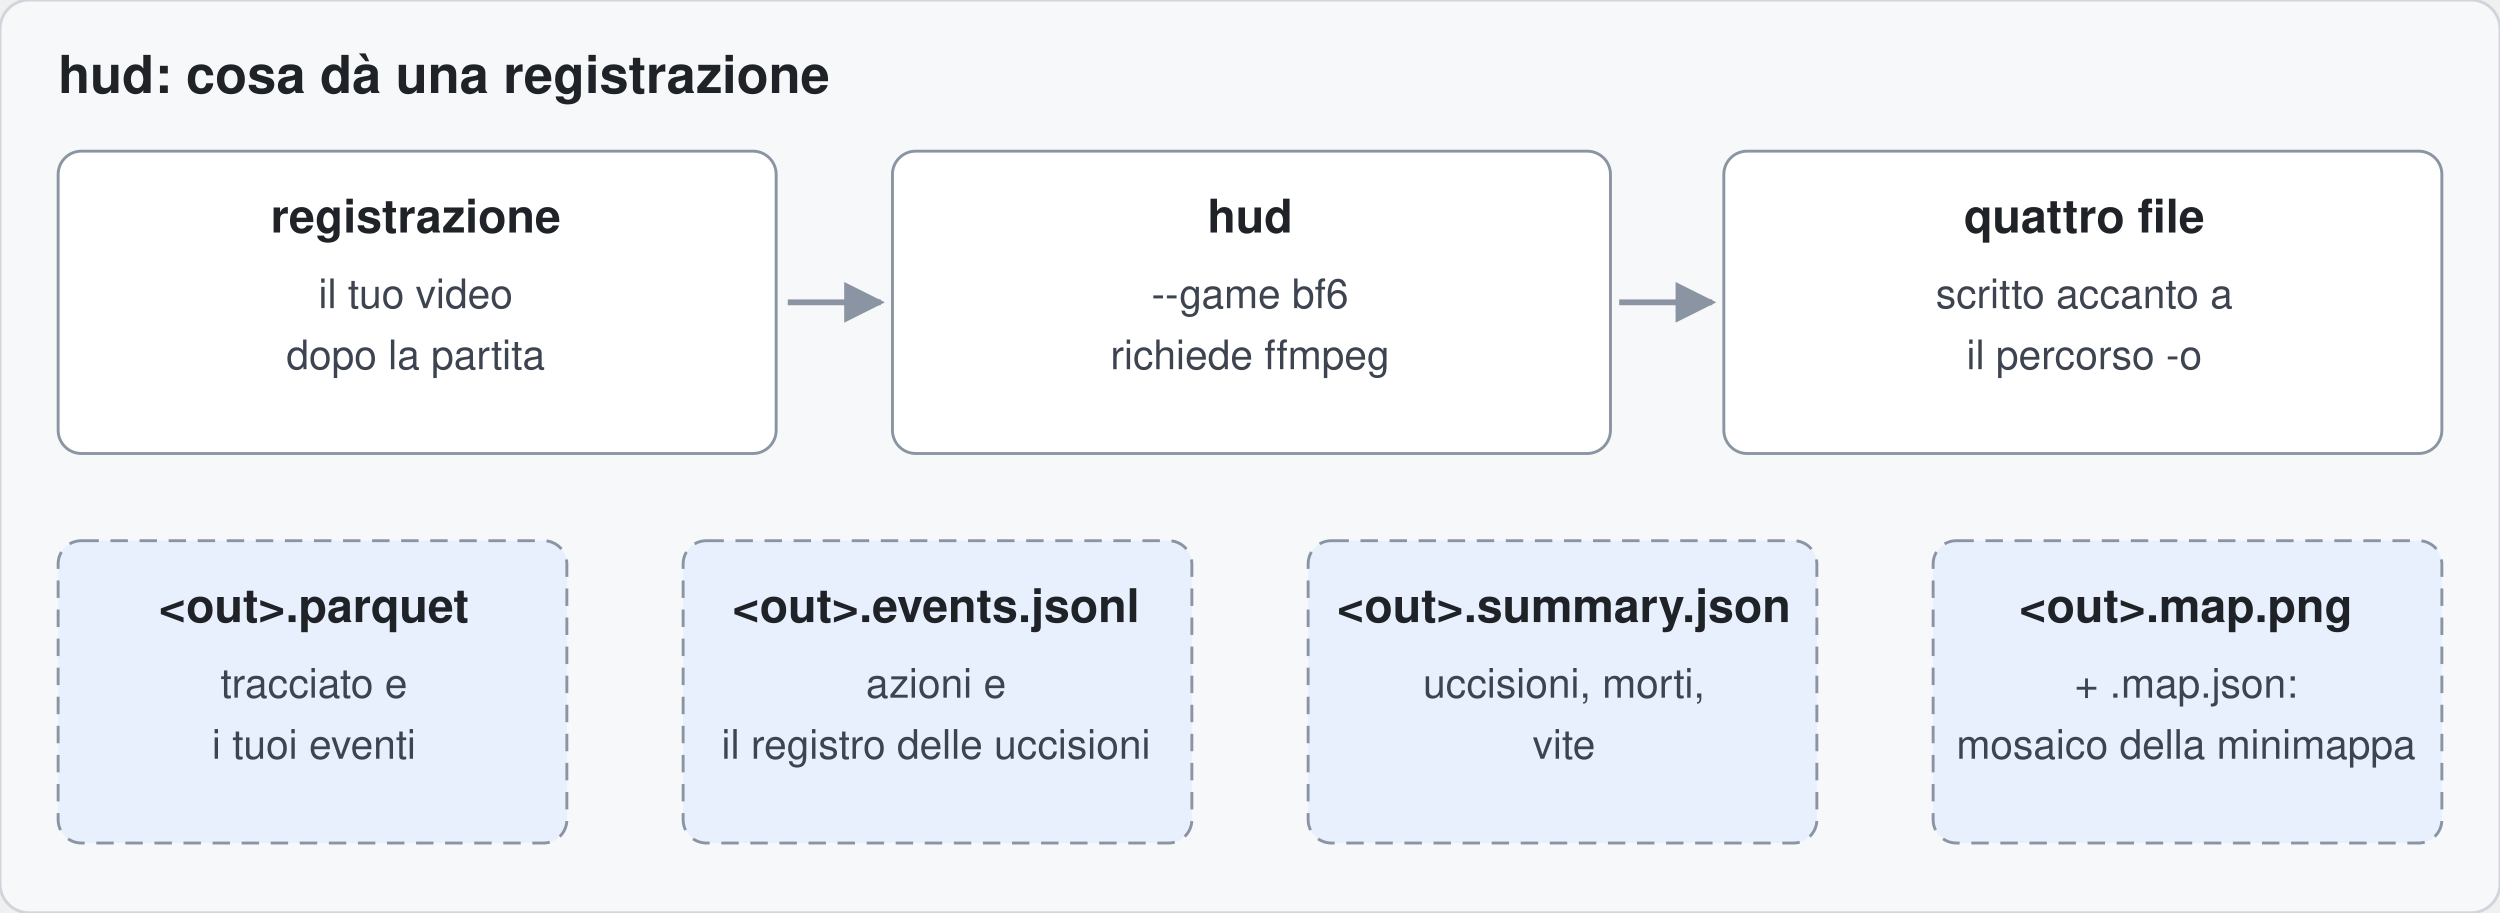
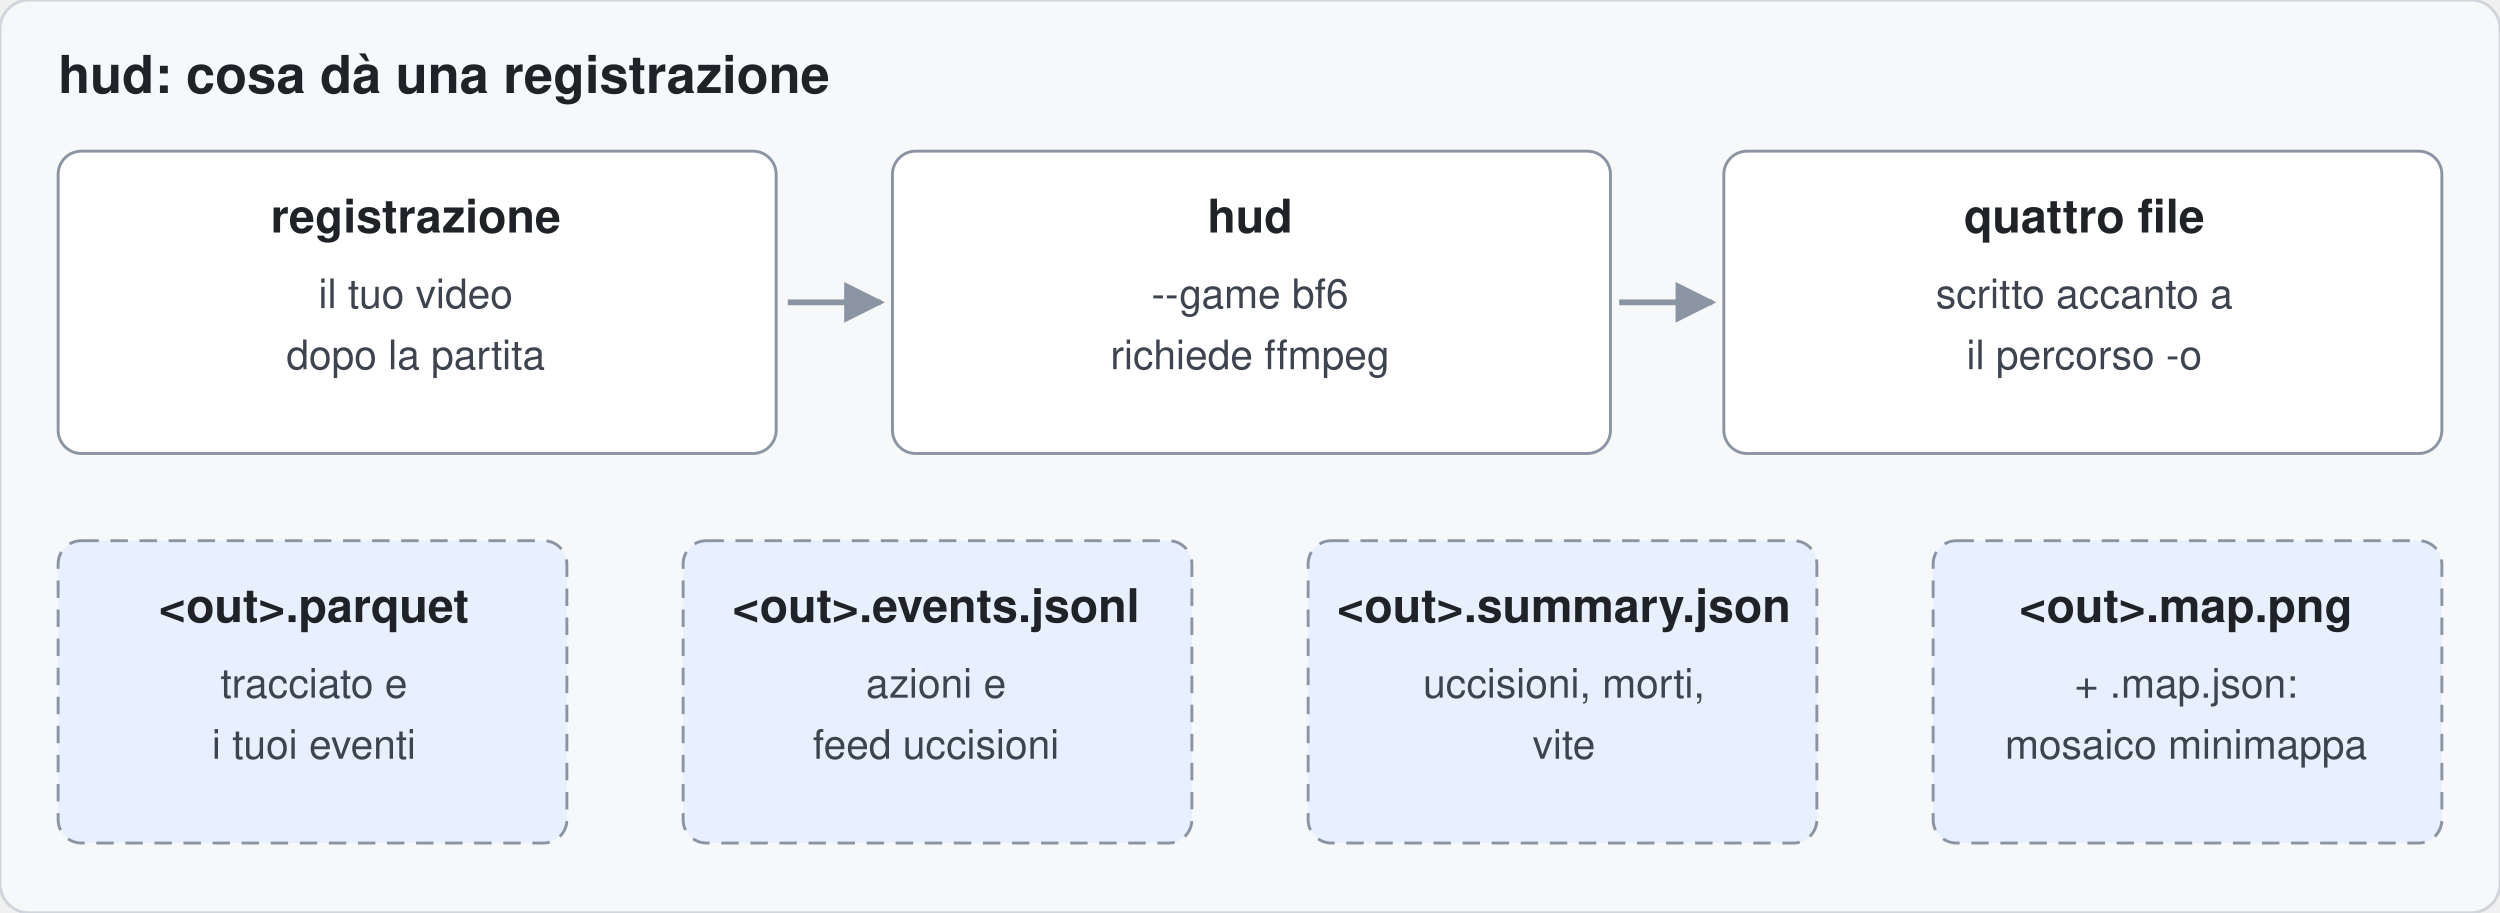
<svg xmlns="http://www.w3.org/2000/svg" width="860" height="314" viewBox="0 0 860 314" role="img" aria-label="hud: what one recording gives">
  <rect width="860" height="314" rx="10" fill="#f7f8fa" stroke="#d0d4db" />
  <defs>
    <marker id="a" viewBox="0 0 10 10" refX="9" refY="5" markerWidth="7" markerHeight="7" orient="auto-start-reverse">
      <path d="M0,0 L10,5 L0,10 z" fill="#8a94a3" />
    </marker>
  </defs>
  <text x="20" y="32" font-family="Segoe UI,Helvetica,Arial,sans-serif" font-size="18" font-weight="600" fill="#1f2328" text-anchor="start">hud: cosa dà una registrazione</text>
  <rect x="20" y="52" width="247" height="104" rx="8" fill="#ffffff" stroke="#8a94a3" />
  <text x="143" y="80" font-family="Segoe UI,Helvetica,Arial,sans-serif" font-size="16" font-weight="600" fill="#1f2328" text-anchor="middle">registrazione</text>
  <text x="143" y="106" font-family="Segoe UI,Helvetica,Arial,sans-serif" font-size="14" font-weight="400" fill="#3d4450" text-anchor="middle">il tuo video</text>
  <text x="143" y="127" font-family="Segoe UI,Helvetica,Arial,sans-serif" font-size="14" font-weight="400" fill="#3d4450" text-anchor="middle">dopo la partita</text>
  <rect x="307" y="52" width="247" height="104" rx="8" fill="#ffffff" stroke="#8a94a3" />
  <text x="430" y="80" font-family="Segoe UI,Helvetica,Arial,sans-serif" font-size="16" font-weight="600" fill="#1f2328" text-anchor="middle">hud</text>
  <text x="430" y="106" font-family="Segoe UI,Helvetica,Arial,sans-serif" font-size="14" font-weight="400" fill="#3d4450" text-anchor="middle">--game bf6</text>
  <text x="430" y="127" font-family="Segoe UI,Helvetica,Arial,sans-serif" font-size="14" font-weight="400" fill="#3d4450" text-anchor="middle">richiede ffmpeg</text>
  <rect x="593" y="52" width="247" height="104" rx="8" fill="#ffffff" stroke="#8a94a3" />
  <text x="717" y="80" font-family="Segoe UI,Helvetica,Arial,sans-serif" font-size="16" font-weight="600" fill="#1f2328" text-anchor="middle">quattro file</text>
  <text x="717" y="106" font-family="Segoe UI,Helvetica,Arial,sans-serif" font-size="14" font-weight="400" fill="#3d4450" text-anchor="middle">scritto accanto a</text>
  <text x="717" y="127" font-family="Segoe UI,Helvetica,Arial,sans-serif" font-size="14" font-weight="400" fill="#3d4450" text-anchor="middle">il percorso -o</text>
  <line x1="271" y1="104.0" x2="303" y2="104.0" stroke="#8a94a3" stroke-width="2" marker-end="url(#a)" />
  <line x1="557" y1="104.0" x2="589" y2="104.0" stroke="#8a94a3" stroke-width="2" marker-end="url(#a)" />
  <rect x="20" y="186" width="175" height="104" rx="8" fill="#e8f0fe" stroke="#8a94a3" stroke-dasharray="6 4" />
  <text x="108" y="214" font-family="Segoe UI,Helvetica,Arial,sans-serif" font-size="16" font-weight="600" fill="#1f2328" text-anchor="middle">&lt;out&gt;.parquet</text>
  <text x="108" y="240" font-family="Segoe UI,Helvetica,Arial,sans-serif" font-size="14" font-weight="400" fill="#3d4450" text-anchor="middle">tracciato e</text>
  <text x="108" y="261" font-family="Segoe UI,Helvetica,Arial,sans-serif" font-size="14" font-weight="400" fill="#3d4450" text-anchor="middle">i tuoi eventi</text>
  <rect x="235" y="186" width="175" height="104" rx="8" fill="#e8f0fe" stroke="#8a94a3" stroke-dasharray="6 4" />
  <text x="322" y="214" font-family="Segoe UI,Helvetica,Arial,sans-serif" font-size="16" font-weight="600" fill="#1f2328" text-anchor="middle">&lt;out&gt;.events.jsonl</text>
  <text x="322" y="240" font-family="Segoe UI,Helvetica,Arial,sans-serif" font-size="14" font-weight="400" fill="#3d4450" text-anchor="middle">azioni e</text>
-   <text x="322" y="261" font-family="Segoe UI,Helvetica,Arial,sans-serif" font-size="14" font-weight="400" fill="#3d4450" text-anchor="middle">il registro delle uccisioni</text>
+   <text x="322" y="261" font-family="Segoe UI,Helvetica,Arial,sans-serif" font-size="14" font-weight="400" fill="#3d4450" text-anchor="middle">feed uccisioni</text>
  <rect x="450" y="186" width="175" height="104" rx="8" fill="#e8f0fe" stroke="#8a94a3" stroke-dasharray="6 4" />
  <text x="538" y="214" font-family="Segoe UI,Helvetica,Arial,sans-serif" font-size="16" font-weight="600" fill="#1f2328" text-anchor="middle">&lt;out&gt;.summary.json</text>
  <text x="538" y="240" font-family="Segoe UI,Helvetica,Arial,sans-serif" font-size="14" font-weight="400" fill="#3d4450" text-anchor="middle">uccisioni, morti,</text>
  <text x="538" y="261" font-family="Segoe UI,Helvetica,Arial,sans-serif" font-size="14" font-weight="400" fill="#3d4450" text-anchor="middle">vite</text>
  <rect x="665" y="186" width="175" height="104" rx="8" fill="#e8f0fe" stroke="#8a94a3" stroke-dasharray="6 4" />
  <text x="752" y="214" font-family="Segoe UI,Helvetica,Arial,sans-serif" font-size="16" font-weight="600" fill="#1f2328" text-anchor="middle">&lt;out&gt;.map.png</text>
  <text x="752" y="240" font-family="Segoe UI,Helvetica,Arial,sans-serif" font-size="14" font-weight="400" fill="#3d4450" text-anchor="middle">+ .map.json:</text>
-   <text x="752" y="261" font-family="Segoe UI,Helvetica,Arial,sans-serif" font-size="14" font-weight="400" fill="#3d4450" text-anchor="middle">mosaico della minimappa</text>
+   <text x="752" y="261" font-family="Segoe UI,Helvetica,Arial,sans-serif" font-size="14" font-weight="400" fill="#3d4450" text-anchor="middle">mosaico minimappa</text>
</svg>
